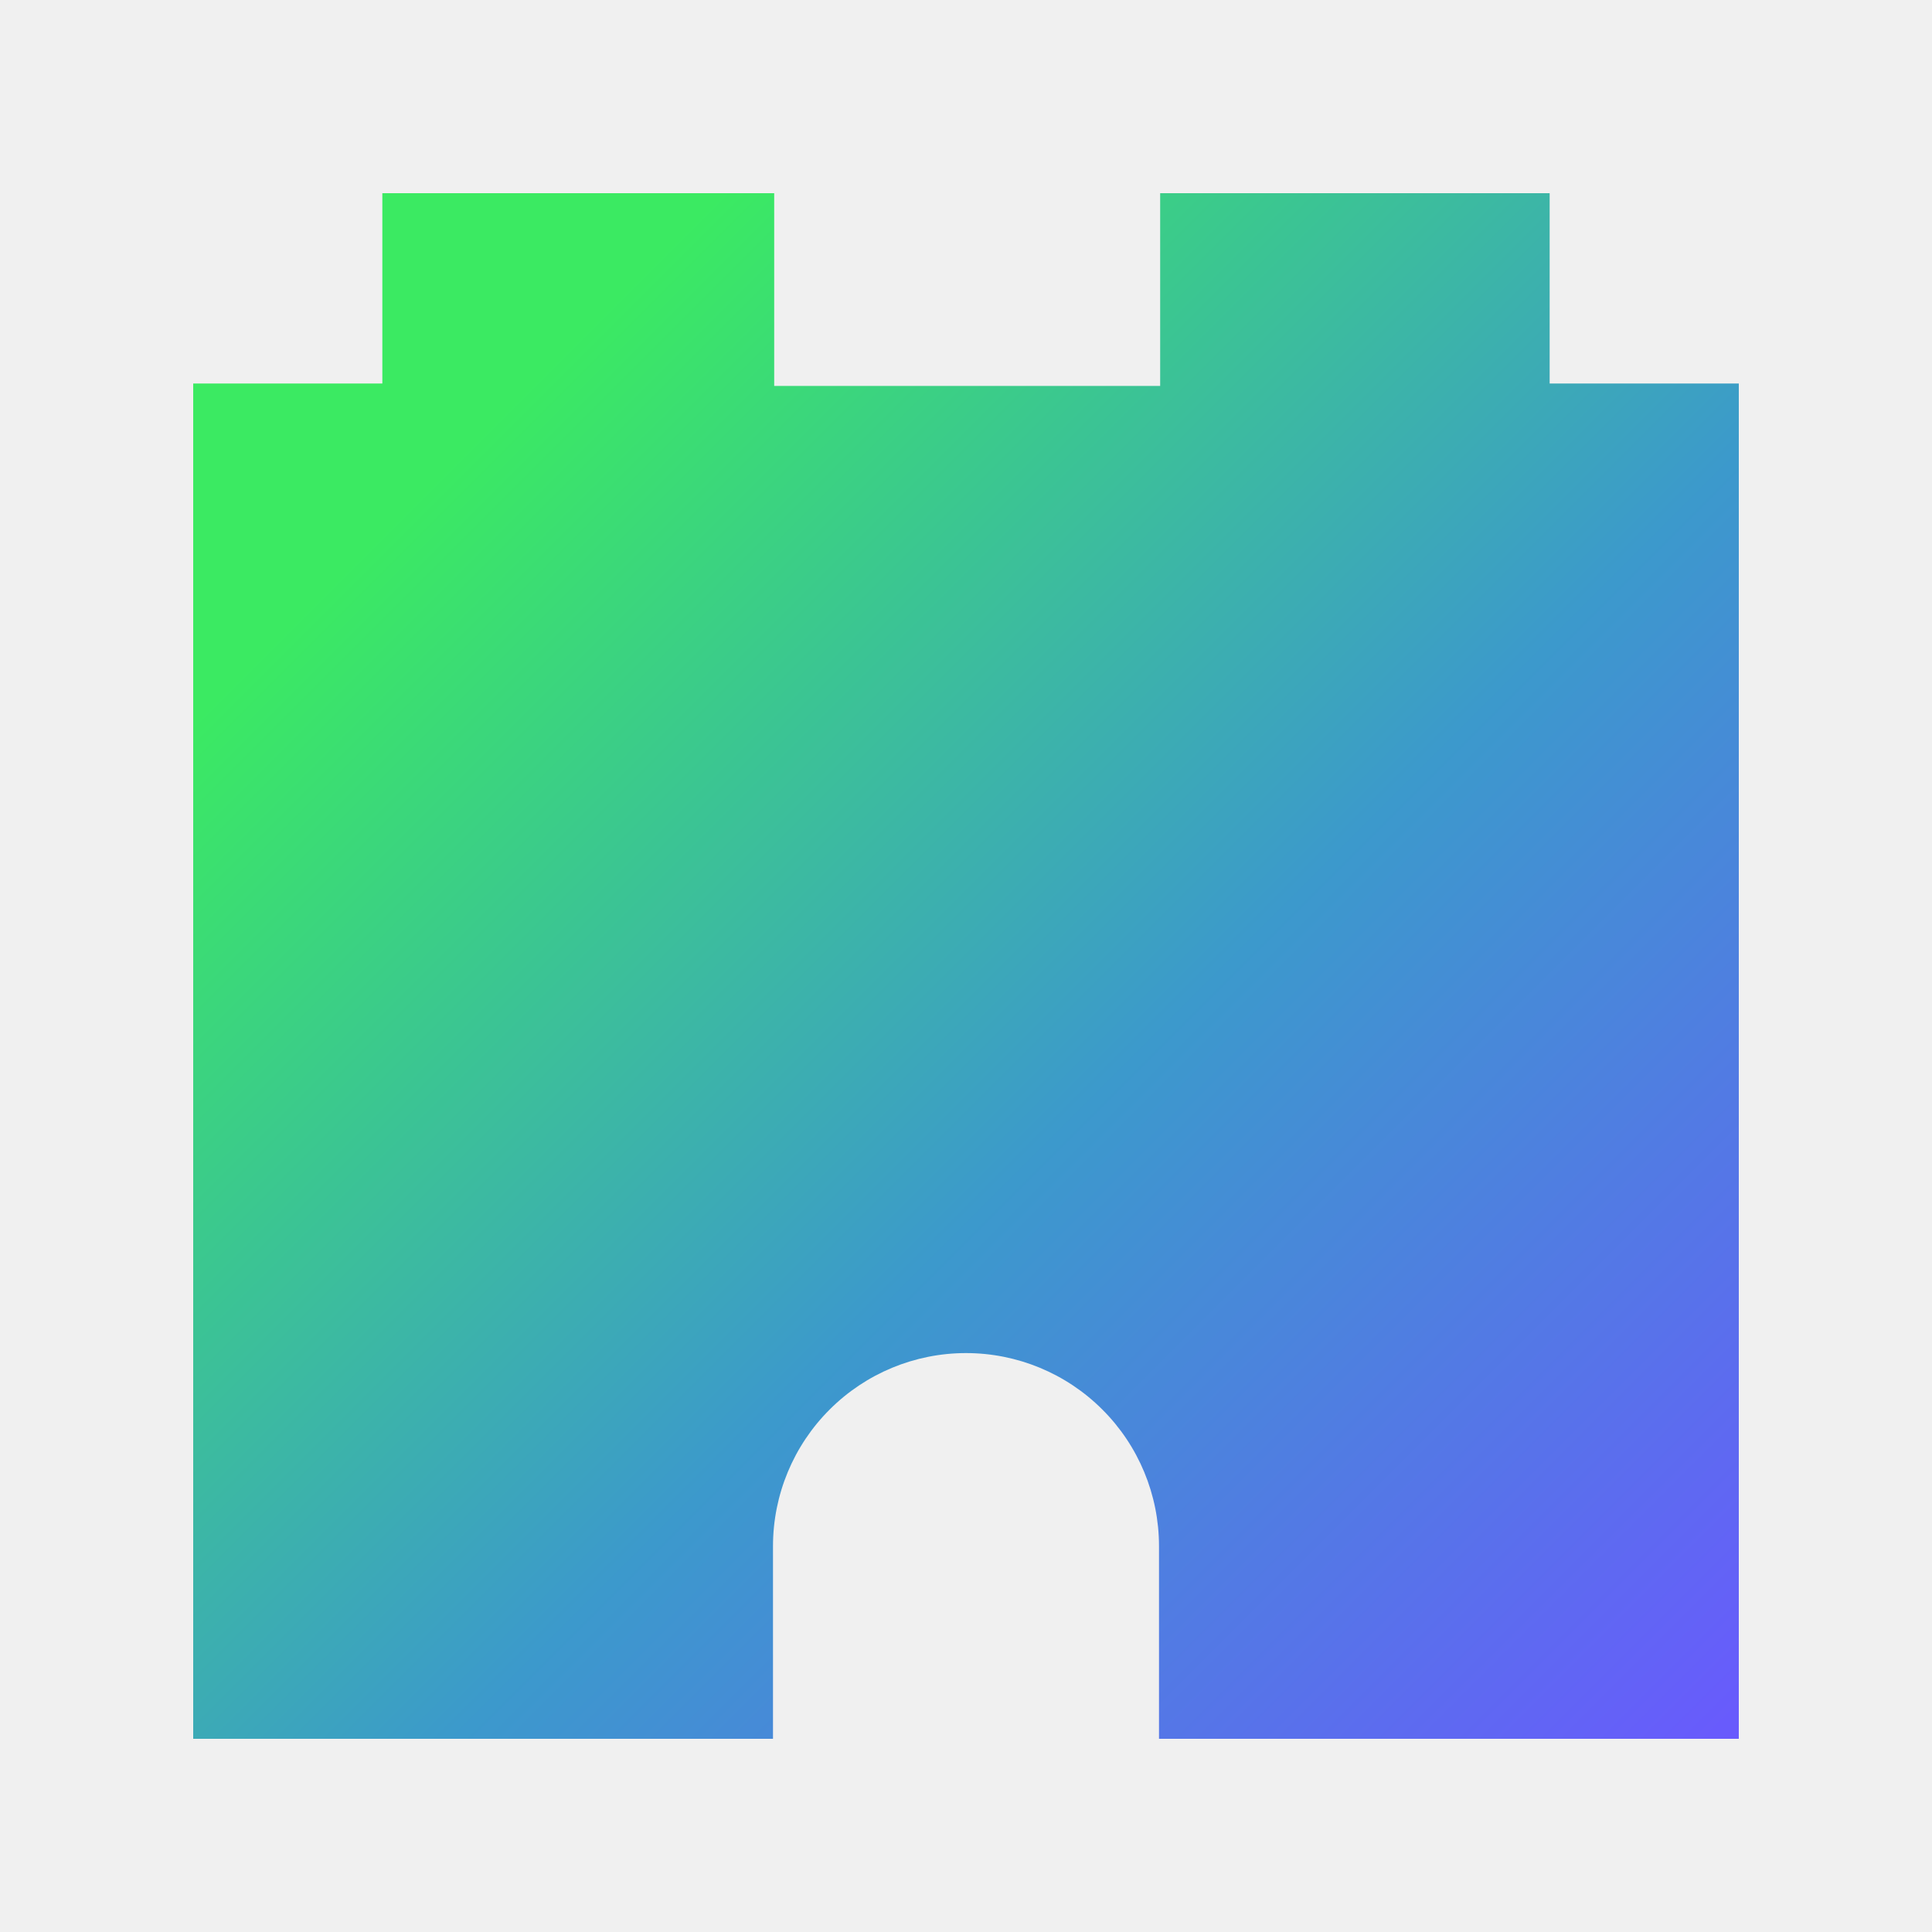
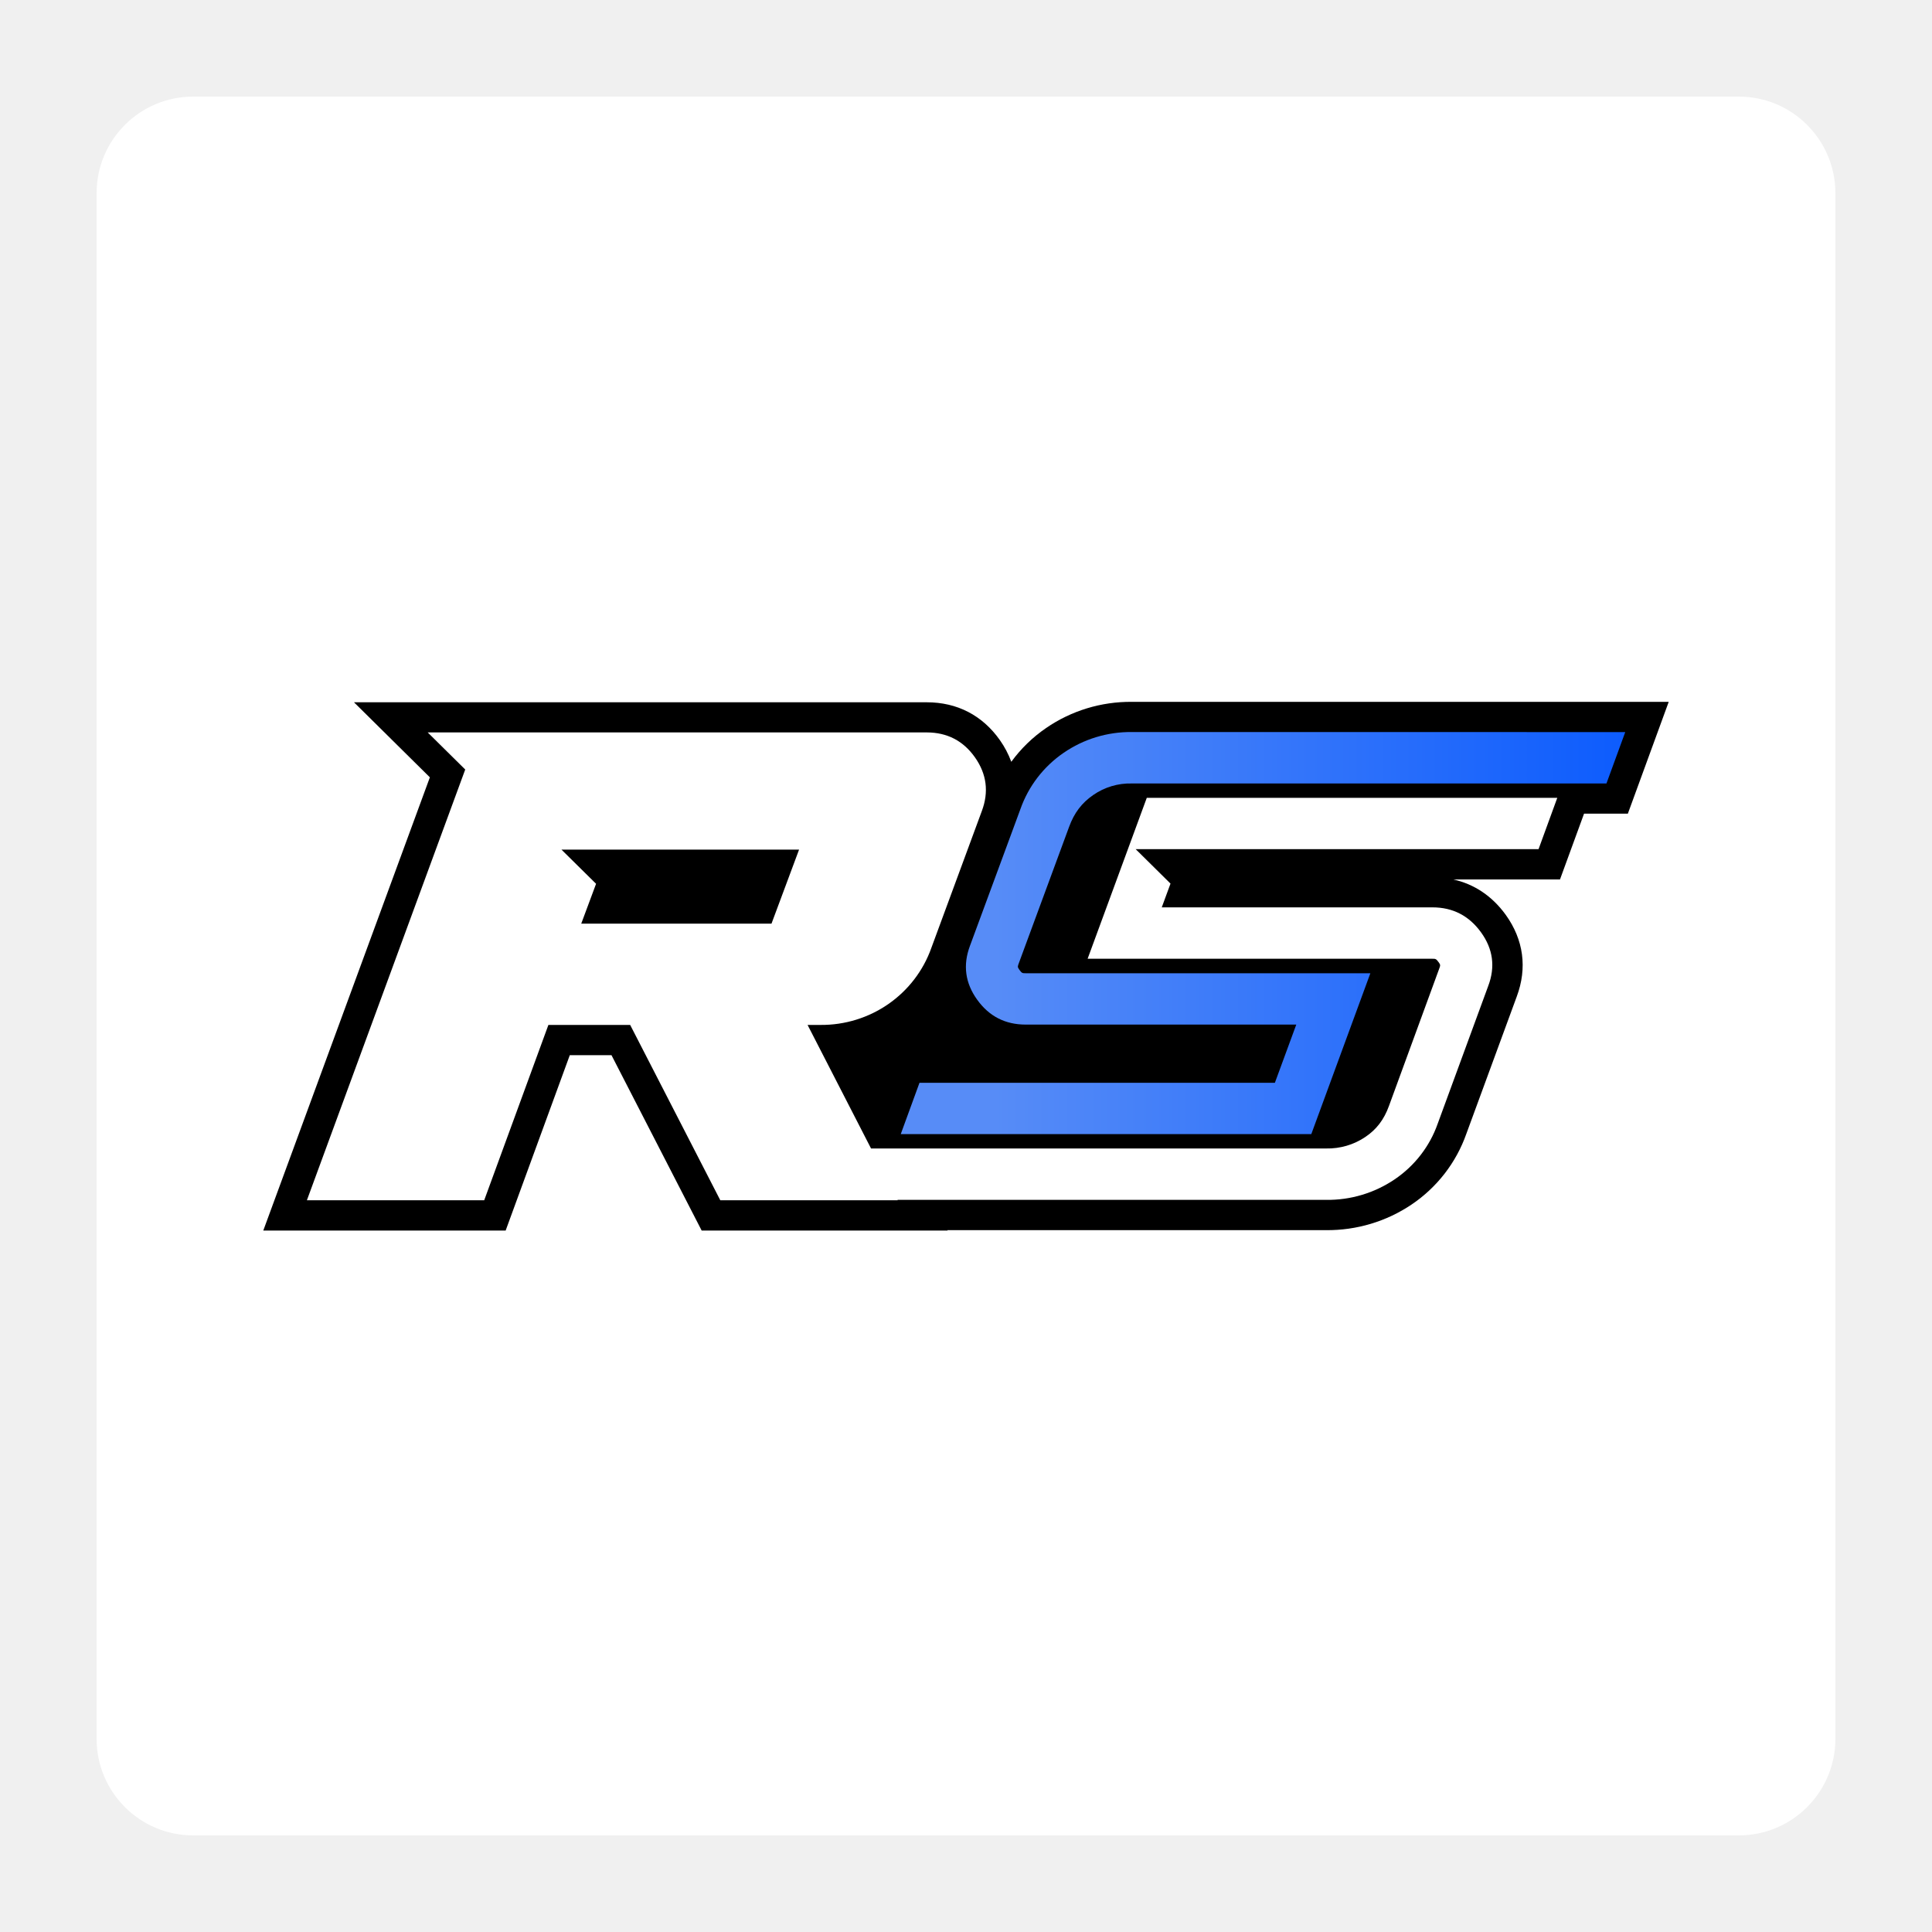
<svg xmlns="http://www.w3.org/2000/svg" width="40" height="40" viewBox="0 0 40 40" fill="none">
-   <path d="M32.084 7.94V4H24.02V7.99H16.029V4H7.916V7.94H4V36H16.004V32.005C16.006 30.946 16.427 29.931 17.177 29.183C17.926 28.434 18.941 28.014 20 28.014C21.059 28.014 22.074 28.434 22.823 29.183C23.573 29.931 23.994 30.946 23.996 32.005V36H36V7.94H32.084Z" fill="url(#paint0_linear)" />
+   <rect x="2" y="2" width="36" height="36" rx="2" fill="white" />
+   <g clip-path="url(#clip0_40001313_7412)">
+     <path d="M14.333 25.79L12.467 22.159H12.02L10.691 25.79H5L8.534 16.175L6.565 14.227H19.187C19.924 14.227 20.538 14.544 20.962 15.145C20.977 15.167 20.992 15.189 21.006 15.21C21.323 14.893 21.702 14.641 22.119 14.471C22.537 14.3 22.984 14.215 23.436 14.219H35L33.926 17.159H33.018L32.52 18.521H31.235C31.306 18.596 31.372 18.676 31.432 18.759C31.866 19.363 31.958 20.048 31.699 20.74L30.657 23.583C30.426 24.239 29.987 24.804 29.407 25.196C28.832 25.584 28.151 25.788 27.455 25.781H20.145L20.15 25.789L14.333 25.79Z" fill="white" />
+     <path d="M34.549 14.531L33.703 16.846H32.796L32.298 18.208H30.088C30.525 18.305 30.895 18.554 31.175 18.941C31.545 19.456 31.623 20.041 31.403 20.632L30.358 23.477C30.148 24.071 29.752 24.583 29.226 24.938C28.704 25.29 28.085 25.475 27.453 25.469H19.614L19.619 25.477H14.527L12.66 21.846H11.797L10.469 25.477H5.451L8.9 16.094L7.329 14.54H19.187C19.818 14.54 20.34 14.811 20.702 15.324C20.8 15.463 20.879 15.613 20.938 15.772C21.136 15.501 21.379 15.264 21.657 15.074C22.179 14.714 22.8 14.525 23.436 14.531H34.549Z" fill="black" />
+     <path d="M22.518 19.85H29.654C29.721 19.85 29.733 19.85 29.784 19.92C29.799 19.938 29.81 19.958 29.817 19.98C29.816 20.002 29.81 20.024 29.801 20.045L28.756 22.9C28.653 23.183 28.497 23.386 28.266 23.541C28.027 23.702 27.744 23.784 27.455 23.778H18.034L16.72 21.22H16.989C17.492 21.224 17.984 21.072 18.395 20.786C18.807 20.499 19.117 20.093 19.283 19.624L20.328 16.791C20.476 16.395 20.428 16.025 20.186 15.681C19.943 15.337 19.611 15.165 19.189 15.164H8.855L9.632 15.932L6.354 24.85H10.025L11.354 21.22H13.047L14.913 24.85H18.586L18.582 24.842H27.455C27.96 24.849 28.454 24.701 28.871 24.42C29.288 24.139 29.602 23.733 29.767 23.262L30.812 20.414C30.962 20.017 30.912 19.647 30.663 19.303C30.414 18.959 30.079 18.786 29.658 18.786H24.053L24.234 18.294L23.513 17.581H31.854L32.242 16.518H23.743L22.518 19.85ZM12.034 19.123L12.341 18.298L11.624 17.59H16.544L15.973 19.123H12.034Z" fill="white" />
+     <path d="M23.436 15.156C22.93 15.15 22.435 15.301 22.02 15.587C21.605 15.872 21.292 16.28 21.126 16.753L20.081 19.585C19.933 19.981 19.983 20.352 20.23 20.696C20.477 21.041 20.812 21.213 21.235 21.213H26.838L26.395 22.418H19.037L18.649 23.481H27.149L28.372 20.15H21.236C21.169 20.15 21.157 20.15 21.106 20.08C21.092 20.062 21.081 20.041 21.073 20.02C21.075 19.996 21.081 19.973 21.09 19.952L22.135 17.118C22.24 16.83 22.398 16.622 22.634 16.46C22.868 16.297 23.149 16.213 23.435 16.221H33.26L33.649 15.157L23.436 15.156Z" fill="url(#paint0_linear_40001313_7412)" />
+   </g>
  <defs>
-     <linearGradient id="paint0_linear" x1="2.942" y1="4.9" x2="37.777" y2="39.734" gradientUnits="userSpaceOnUse">
-       <stop offset="0.159" stop-color="#3BEA62" />
-       <stop offset="0.54" stop-color="#3C99CC" />
-       <stop offset="0.937" stop-color="#6B57FF" />
+     <linearGradient id="paint0_linear_40001313_7412" x1="18.649" y1="19.319" x2="33.649" y2="19.319" gradientUnits="userSpaceOnUse">
+       <stop offset="0.13" stop-color="#578CF7" />
+       <stop offset="1" stop-color="#0D5CFD" />
    </linearGradient>
+     <clipPath id="clip0_40001313_7412">
+       <rect width="30" height="11.562" fill="white" transform="translate(5 14.2188)" />
+     </clipPath>
  </defs>
</svg>
